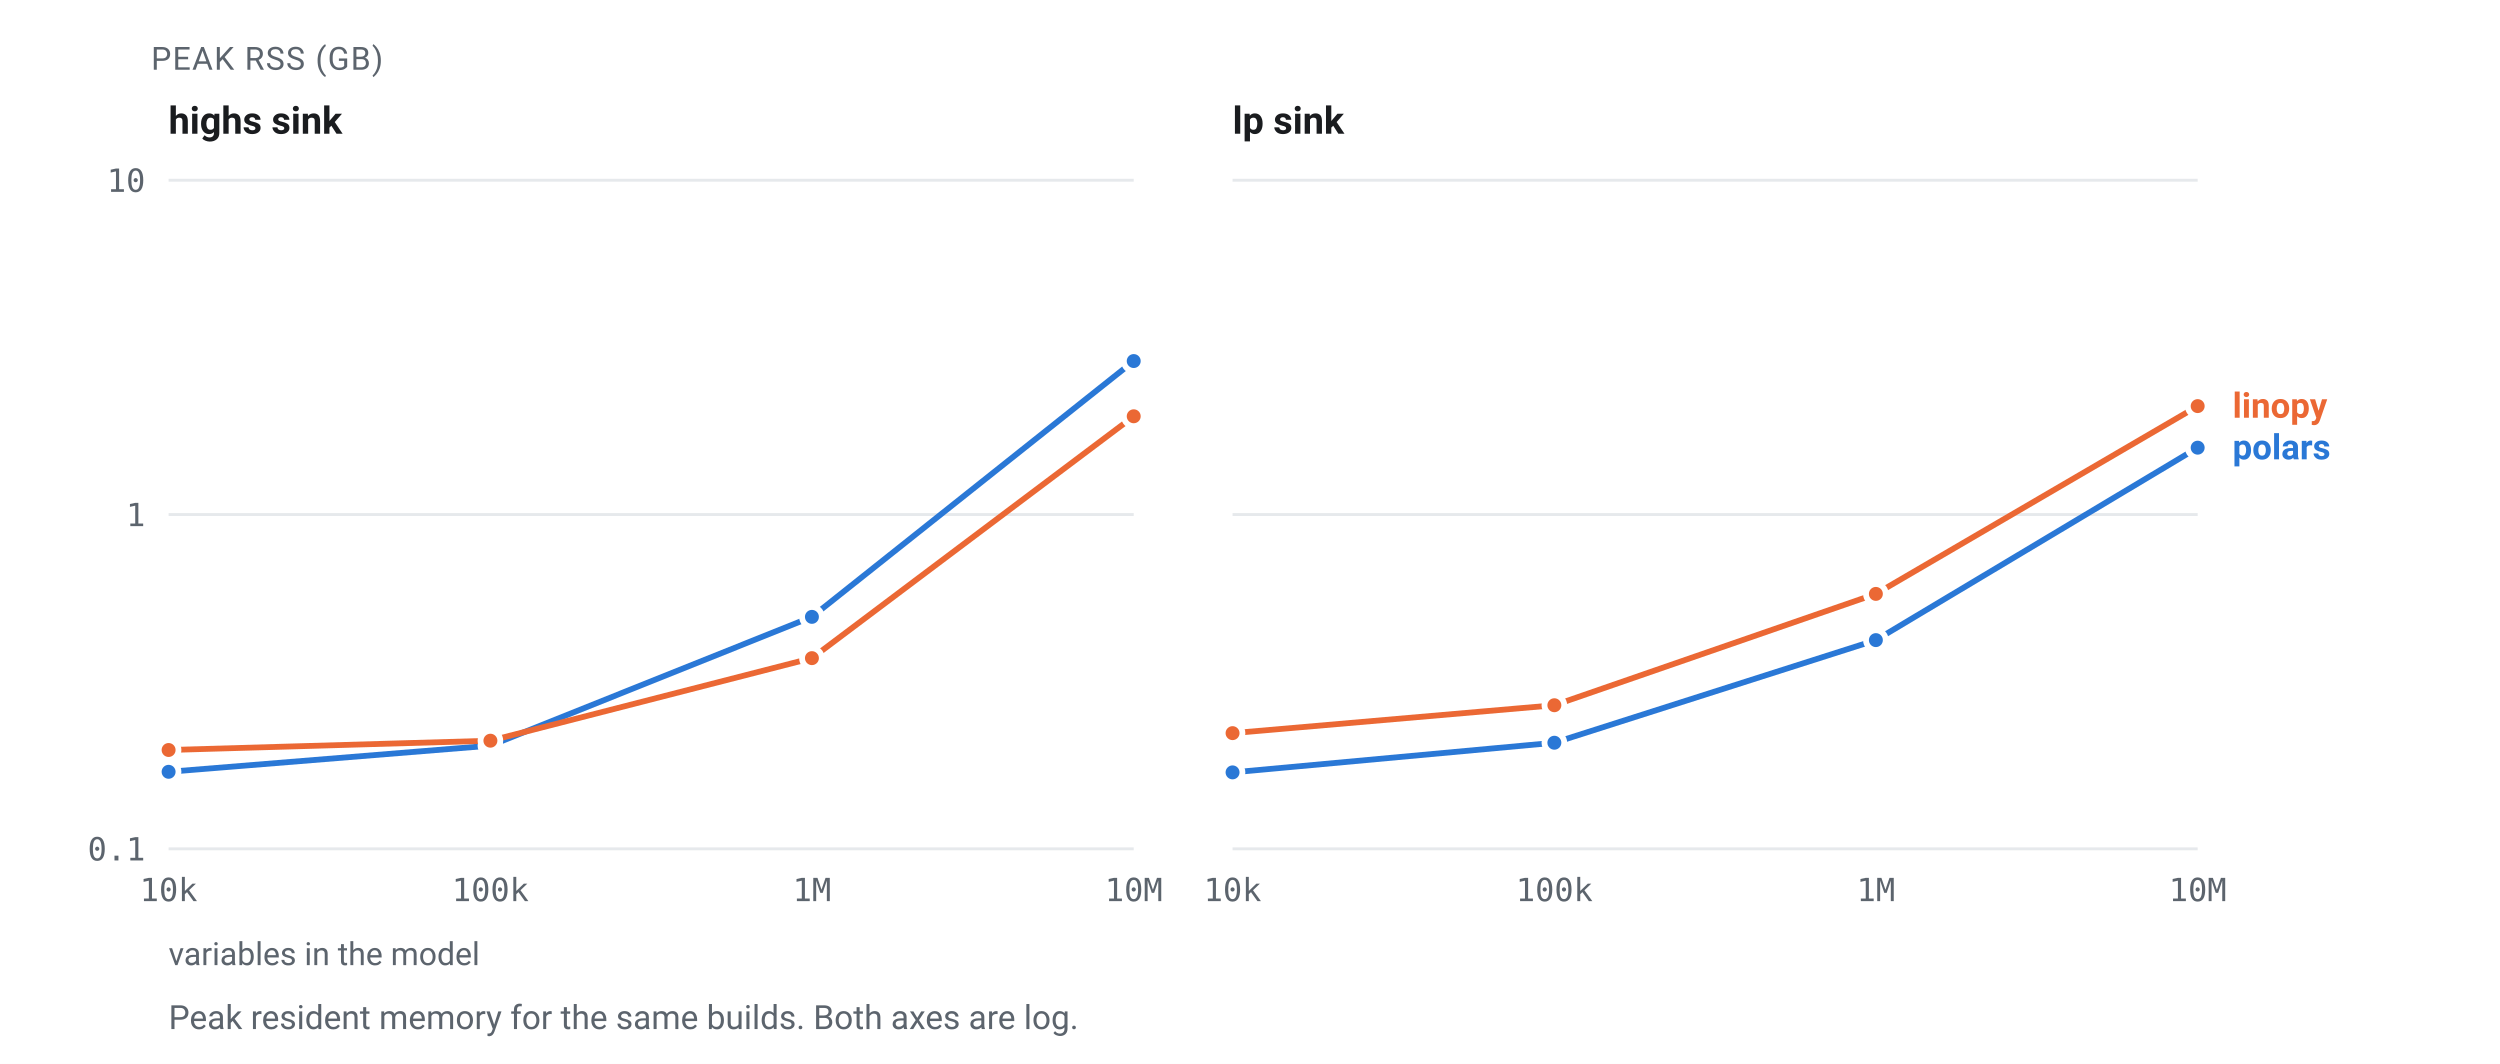
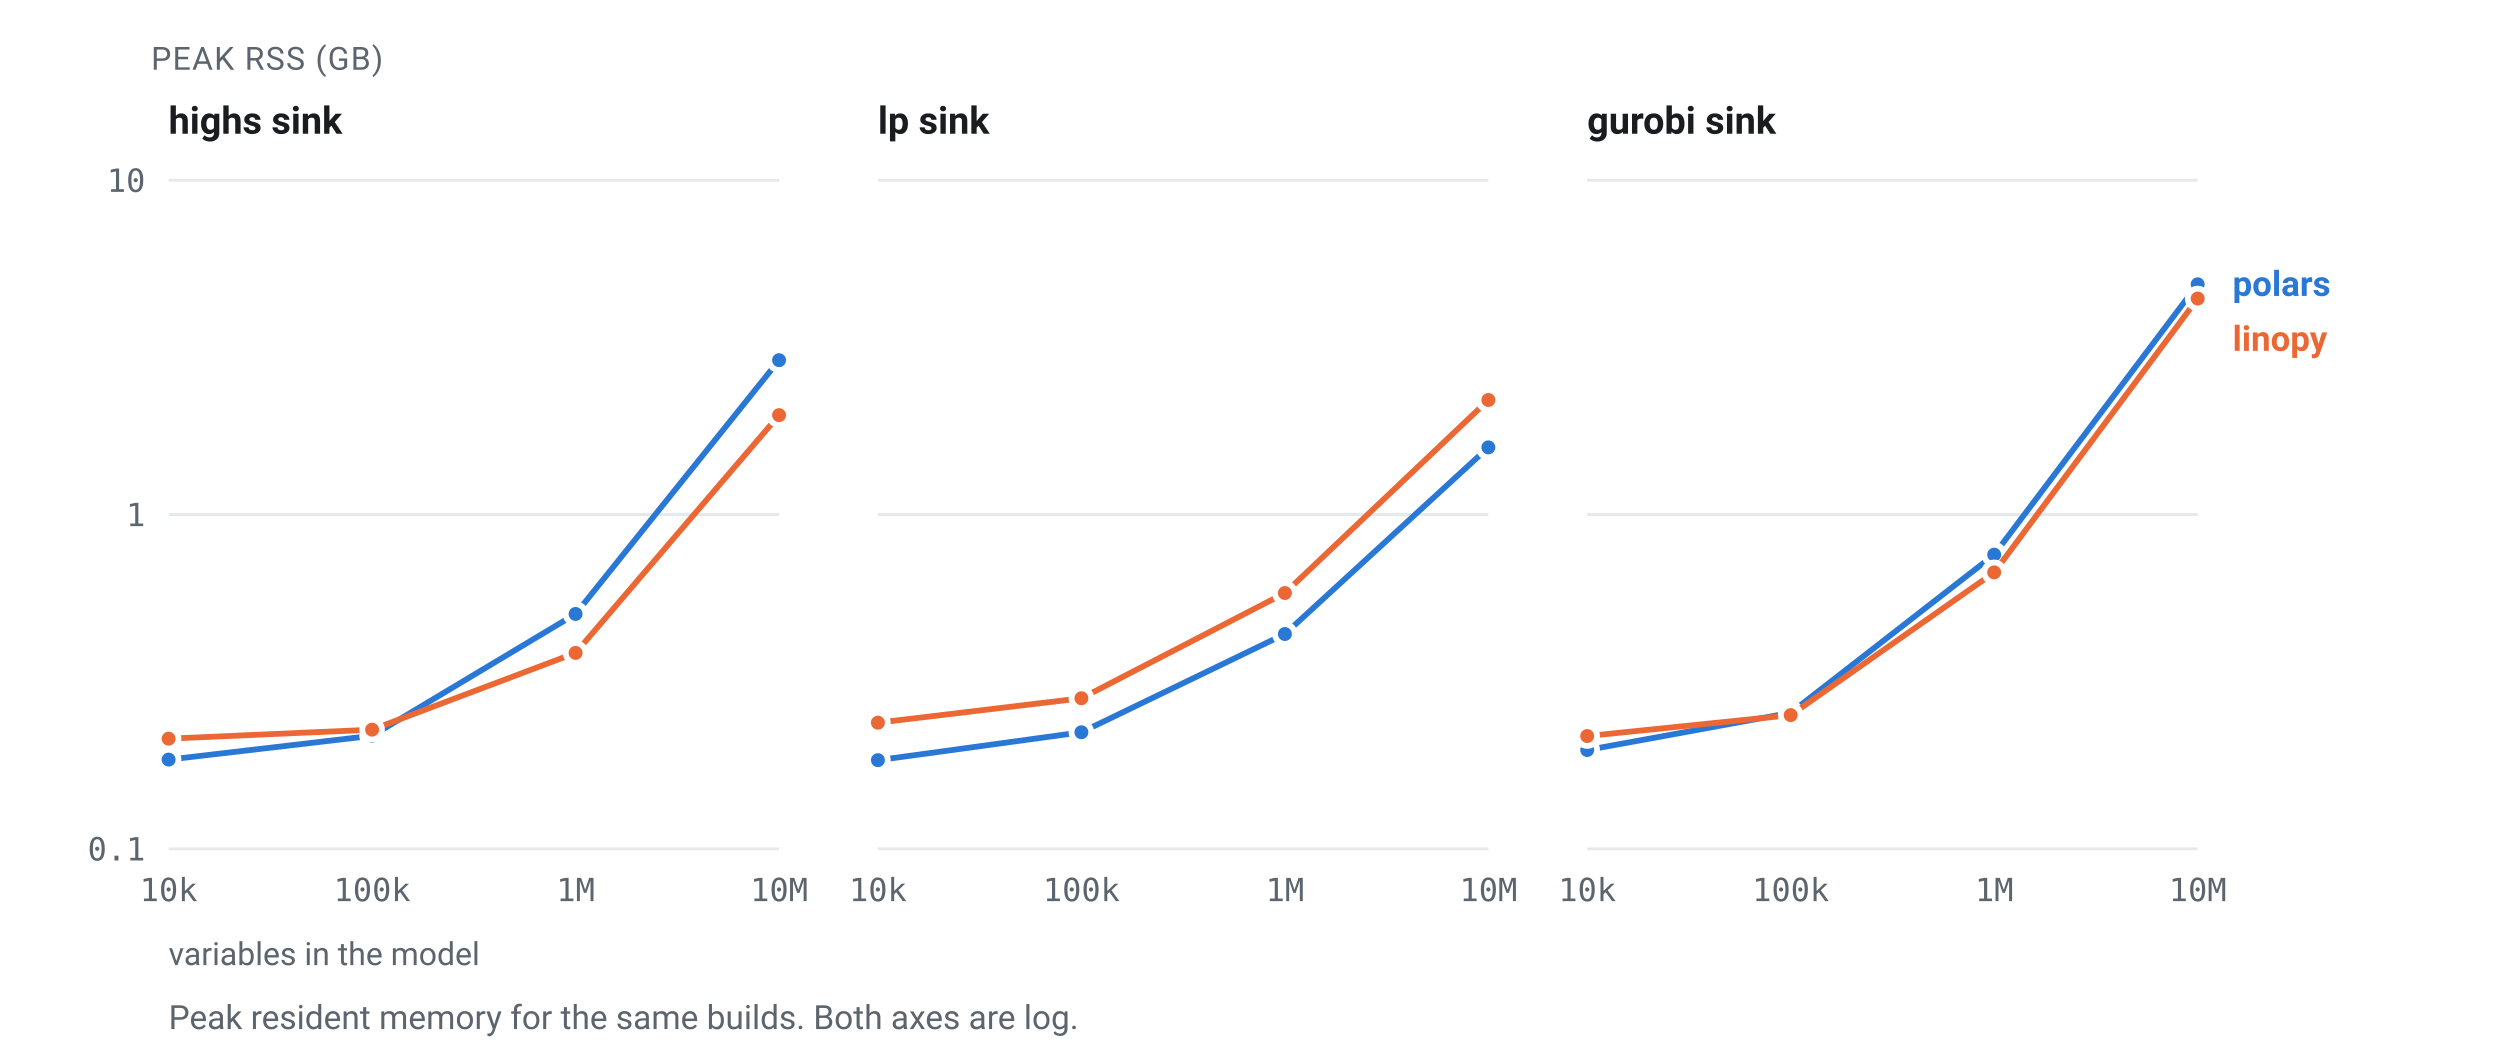
<svg xmlns="http://www.w3.org/2000/svg" viewBox="0 0 860 366" width="860" height="366" font-family="system-ui, -apple-system, 'Segoe UI', Roboto, sans-serif" role="img" aria-label="Peak resident memory for the same builds. Both axes are log.">
  <rect width="860" height="366" fill="#ffffff" />
  <text x="58" y="46" font-size="13" font-weight="600" fill="#1a1c1f">highs sink</text>
-   <line x1="58" y1="292.0" x2="390" y2="292.0" stroke="#e6e9ec" stroke-width="1" />
+   <line x1="58" y1="292.0" x2="268" y2="292.0" stroke="#e6e9ec" stroke-width="1" />
  <text x="50" y="296.0" font-size="11" text-anchor="end" font-family="ui-monospace, 'JetBrains Mono', 'SF Mono', Menlo, monospace" fill="#5c646d">0.1</text>
-   <line x1="58" y1="177.0" x2="390" y2="177.0" stroke="#e6e9ec" stroke-width="1" />
+   <line x1="58" y1="177.0" x2="268" y2="177.0" stroke="#e6e9ec" stroke-width="1" />
  <text x="50" y="181.0" font-size="11" text-anchor="end" font-family="ui-monospace, 'JetBrains Mono', 'SF Mono', Menlo, monospace" fill="#5c646d">1</text>
-   <line x1="58" y1="62.0" x2="390" y2="62.0" stroke="#e6e9ec" stroke-width="1" />
+   <line x1="58" y1="62.0" x2="268" y2="62.0" stroke="#e6e9ec" stroke-width="1" />
  <text x="50" y="66.0" font-size="11" text-anchor="end" font-family="ui-monospace, 'JetBrains Mono', 'SF Mono', Menlo, monospace" fill="#5c646d">10</text>
  <text x="58.0" y="310" font-size="11" text-anchor="middle" font-family="ui-monospace, 'JetBrains Mono', 'SF Mono', Menlo, monospace" fill="#5c646d">10k</text>
-   <text x="168.7" y="310" font-size="11" text-anchor="middle" font-family="ui-monospace, 'JetBrains Mono', 'SF Mono', Menlo, monospace" fill="#5c646d">100k</text>
-   <text x="279.3" y="310" font-size="11" text-anchor="middle" font-family="ui-monospace, 'JetBrains Mono', 'SF Mono', Menlo, monospace" fill="#5c646d">1M</text>
-   <text x="390.0" y="310" font-size="11" text-anchor="middle" font-family="ui-monospace, 'JetBrains Mono', 'SF Mono', Menlo, monospace" fill="#5c646d">10M</text>
-   <path d="M58.0,265.5 L168.7,256.5 L279.3,212.2 L390.0,124.2" fill="none" stroke="#2a78d6" stroke-width="2" stroke-linejoin="round" stroke-linecap="round" />
-   <circle cx="58.0" cy="265.5" r="3.4" fill="#2a78d6" stroke="#ffffff" stroke-width="2" />
-   <circle cx="168.7" cy="256.5" r="3.4" fill="#2a78d6" stroke="#ffffff" stroke-width="2" />
-   <circle cx="279.3" cy="212.2" r="3.4" fill="#2a78d6" stroke="#ffffff" stroke-width="2" />
-   <circle cx="390.0" cy="124.2" r="3.4" fill="#2a78d6" stroke="#ffffff" stroke-width="2" />
-   <path d="M58.0,258.0 L168.7,254.8 L279.3,226.4 L390.0,143.2" fill="none" stroke="#eb6834" stroke-width="2" stroke-linejoin="round" stroke-linecap="round" />
-   <circle cx="58.0" cy="258.0" r="3.4" fill="#eb6834" stroke="#ffffff" stroke-width="2" />
-   <circle cx="168.7" cy="254.8" r="3.4" fill="#eb6834" stroke="#ffffff" stroke-width="2" />
-   <circle cx="279.3" cy="226.4" r="3.4" fill="#eb6834" stroke="#ffffff" stroke-width="2" />
-   <circle cx="390.0" cy="143.2" r="3.4" fill="#eb6834" stroke="#ffffff" stroke-width="2" />
-   <text x="424" y="46" font-size="13" font-weight="600" fill="#1a1c1f">lp sink</text>
-   <line x1="424" y1="292.0" x2="756" y2="292.0" stroke="#e6e9ec" stroke-width="1" />
-   <line x1="424" y1="177.0" x2="756" y2="177.0" stroke="#e6e9ec" stroke-width="1" />
-   <line x1="424" y1="62.0" x2="756" y2="62.0" stroke="#e6e9ec" stroke-width="1" />
-   <text x="424.0" y="310" font-size="11" text-anchor="middle" font-family="ui-monospace, 'JetBrains Mono', 'SF Mono', Menlo, monospace" fill="#5c646d">10k</text>
-   <text x="534.7" y="310" font-size="11" text-anchor="middle" font-family="ui-monospace, 'JetBrains Mono', 'SF Mono', Menlo, monospace" fill="#5c646d">100k</text>
-   <text x="645.3" y="310" font-size="11" text-anchor="middle" font-family="ui-monospace, 'JetBrains Mono', 'SF Mono', Menlo, monospace" fill="#5c646d">1M</text>
+   <text x="128.0" y="310" font-size="11" text-anchor="middle" font-family="ui-monospace, 'JetBrains Mono', 'SF Mono', Menlo, monospace" fill="#5c646d">100k</text>
+   <text x="198.0" y="310" font-size="11" text-anchor="middle" font-family="ui-monospace, 'JetBrains Mono', 'SF Mono', Menlo, monospace" fill="#5c646d">1M</text>
+   <text x="268.0" y="310" font-size="11" text-anchor="middle" font-family="ui-monospace, 'JetBrains Mono', 'SF Mono', Menlo, monospace" fill="#5c646d">10M</text>
+   <path d="M58.0,261.3 L128.0,253.1 L198.0,211.2 L268.0,123.9" fill="none" stroke="#2a78d6" stroke-width="2" stroke-linejoin="round" stroke-linecap="round" />
+   <circle cx="58.0" cy="261.3" r="3.4" fill="#2a78d6" stroke="#ffffff" stroke-width="2" />
+   <circle cx="128.0" cy="253.1" r="3.4" fill="#2a78d6" stroke="#ffffff" stroke-width="2" />
+   <circle cx="198.0" cy="211.2" r="3.4" fill="#2a78d6" stroke="#ffffff" stroke-width="2" />
+   <circle cx="268.0" cy="123.9" r="3.4" fill="#2a78d6" stroke="#ffffff" stroke-width="2" />
+   <path d="M58.0,254.1 L128.0,251.0 L198.0,224.6 L268.0,142.8" fill="none" stroke="#eb6834" stroke-width="2" stroke-linejoin="round" stroke-linecap="round" />
+   <circle cx="58.0" cy="254.1" r="3.4" fill="#eb6834" stroke="#ffffff" stroke-width="2" />
+   <circle cx="128.0" cy="251.0" r="3.4" fill="#eb6834" stroke="#ffffff" stroke-width="2" />
+   <circle cx="198.0" cy="224.6" r="3.4" fill="#eb6834" stroke="#ffffff" stroke-width="2" />
+   <circle cx="268.0" cy="142.8" r="3.4" fill="#eb6834" stroke="#ffffff" stroke-width="2" />
+   <text x="302" y="46" font-size="13" font-weight="600" fill="#1a1c1f">lp sink</text>
+   <line x1="302" y1="292.0" x2="512" y2="292.0" stroke="#e6e9ec" stroke-width="1" />
+   <line x1="302" y1="177.0" x2="512" y2="177.0" stroke="#e6e9ec" stroke-width="1" />
+   <line x1="302" y1="62.0" x2="512" y2="62.0" stroke="#e6e9ec" stroke-width="1" />
+   <text x="302.0" y="310" font-size="11" text-anchor="middle" font-family="ui-monospace, 'JetBrains Mono', 'SF Mono', Menlo, monospace" fill="#5c646d">10k</text>
+   <text x="372.0" y="310" font-size="11" text-anchor="middle" font-family="ui-monospace, 'JetBrains Mono', 'SF Mono', Menlo, monospace" fill="#5c646d">100k</text>
+   <text x="442.0" y="310" font-size="11" text-anchor="middle" font-family="ui-monospace, 'JetBrains Mono', 'SF Mono', Menlo, monospace" fill="#5c646d">1M</text>
+   <text x="512.0" y="310" font-size="11" text-anchor="middle" font-family="ui-monospace, 'JetBrains Mono', 'SF Mono', Menlo, monospace" fill="#5c646d">10M</text>
+   <path d="M302.0,261.5 L372.0,251.9 L442.0,218.1 L512.0,153.9" fill="none" stroke="#2a78d6" stroke-width="2" stroke-linejoin="round" stroke-linecap="round" />
+   <circle cx="302.0" cy="261.5" r="3.4" fill="#2a78d6" stroke="#ffffff" stroke-width="2" />
+   <circle cx="372.0" cy="251.9" r="3.4" fill="#2a78d6" stroke="#ffffff" stroke-width="2" />
+   <circle cx="442.0" cy="218.1" r="3.4" fill="#2a78d6" stroke="#ffffff" stroke-width="2" />
+   <circle cx="512.0" cy="153.9" r="3.4" fill="#2a78d6" stroke="#ffffff" stroke-width="2" />
+   <path d="M302.0,248.6 L372.0,240.2 L442.0,204.0 L512.0,137.6" fill="none" stroke="#eb6834" stroke-width="2" stroke-linejoin="round" stroke-linecap="round" />
+   <circle cx="302.0" cy="248.6" r="3.4" fill="#eb6834" stroke="#ffffff" stroke-width="2" />
+   <circle cx="372.0" cy="240.2" r="3.4" fill="#eb6834" stroke="#ffffff" stroke-width="2" />
+   <circle cx="442.0" cy="204.0" r="3.4" fill="#eb6834" stroke="#ffffff" stroke-width="2" />
+   <circle cx="512.0" cy="137.6" r="3.4" fill="#eb6834" stroke="#ffffff" stroke-width="2" />
+   <text x="546" y="46" font-size="13" font-weight="600" fill="#1a1c1f">gurobi sink</text>
+   <line x1="546" y1="292.0" x2="756" y2="292.0" stroke="#e6e9ec" stroke-width="1" />
+   <line x1="546" y1="177.0" x2="756" y2="177.0" stroke="#e6e9ec" stroke-width="1" />
+   <line x1="546" y1="62.0" x2="756" y2="62.0" stroke="#e6e9ec" stroke-width="1" />
+   <text x="546.0" y="310" font-size="11" text-anchor="middle" font-family="ui-monospace, 'JetBrains Mono', 'SF Mono', Menlo, monospace" fill="#5c646d">10k</text>
+   <text x="616.0" y="310" font-size="11" text-anchor="middle" font-family="ui-monospace, 'JetBrains Mono', 'SF Mono', Menlo, monospace" fill="#5c646d">100k</text>
+   <text x="686.0" y="310" font-size="11" text-anchor="middle" font-family="ui-monospace, 'JetBrains Mono', 'SF Mono', Menlo, monospace" fill="#5c646d">1M</text>
  <text x="756.0" y="310" font-size="11" text-anchor="middle" font-family="ui-monospace, 'JetBrains Mono', 'SF Mono', Menlo, monospace" fill="#5c646d">10M</text>
-   <path d="M424.0,265.7 L534.7,255.5 L645.3,220.2 L756.0,154.0" fill="none" stroke="#2a78d6" stroke-width="2" stroke-linejoin="round" stroke-linecap="round" />
-   <circle cx="424.0" cy="265.7" r="3.4" fill="#2a78d6" stroke="#ffffff" stroke-width="2" />
-   <circle cx="534.7" cy="255.5" r="3.4" fill="#2a78d6" stroke="#ffffff" stroke-width="2" />
-   <circle cx="645.3" cy="220.2" r="3.4" fill="#2a78d6" stroke="#ffffff" stroke-width="2" />
-   <circle cx="756.0" cy="154.0" r="3.4" fill="#2a78d6" stroke="#ffffff" stroke-width="2" />
-   <path d="M424.0,252.2 L534.7,242.6 L645.3,204.3 L756.0,139.7" fill="none" stroke="#eb6834" stroke-width="2" stroke-linejoin="round" stroke-linecap="round" />
-   <circle cx="424.0" cy="252.2" r="3.4" fill="#eb6834" stroke="#ffffff" stroke-width="2" />
-   <circle cx="534.7" cy="242.6" r="3.4" fill="#eb6834" stroke="#ffffff" stroke-width="2" />
-   <circle cx="645.3" cy="204.3" r="3.4" fill="#eb6834" stroke="#ffffff" stroke-width="2" />
-   <circle cx="756.0" cy="139.7" r="3.4" fill="#eb6834" stroke="#ffffff" stroke-width="2" />
-   <text x="768.0" y="143.7" font-size="12" font-weight="600" fill="#eb6834">linopy</text>
-   <text x="768.0" y="158.0" font-size="12" font-weight="600" fill="#2a78d6">polars</text>
+   <path d="M546.0,258.0 L616.0,245.2 L686.0,190.8 L756.0,97.8" fill="none" stroke="#2a78d6" stroke-width="2" stroke-linejoin="round" stroke-linecap="round" />
+   <circle cx="546.0" cy="258.0" r="3.4" fill="#2a78d6" stroke="#ffffff" stroke-width="2" />
+   <circle cx="616.0" cy="245.2" r="3.4" fill="#2a78d6" stroke="#ffffff" stroke-width="2" />
+   <circle cx="686.0" cy="190.8" r="3.4" fill="#2a78d6" stroke="#ffffff" stroke-width="2" />
+   <circle cx="756.0" cy="97.8" r="3.4" fill="#2a78d6" stroke="#ffffff" stroke-width="2" />
+   <path d="M546.0,253.2 L616.0,246.0 L686.0,196.9 L756.0,102.7" fill="none" stroke="#eb6834" stroke-width="2" stroke-linejoin="round" stroke-linecap="round" />
+   <circle cx="546.0" cy="253.2" r="3.4" fill="#eb6834" stroke="#ffffff" stroke-width="2" />
+   <circle cx="616.0" cy="246.0" r="3.4" fill="#eb6834" stroke="#ffffff" stroke-width="2" />
+   <circle cx="686.0" cy="196.9" r="3.4" fill="#eb6834" stroke="#ffffff" stroke-width="2" />
+   <circle cx="756.0" cy="102.7" r="3.4" fill="#eb6834" stroke="#ffffff" stroke-width="2" />
+   <text x="768.0" y="101.8" font-size="12" font-weight="600" fill="#2a78d6">polars</text>
+   <text x="768.0" y="120.7" font-size="12" font-weight="600" fill="#eb6834">linopy</text>
  <text x="58" y="332" font-size="11" fill="#5c646d">variables in the model</text>
  <text x="52" y="24" font-size="11" letter-spacing="0.04em" fill="#5c646d">PEAK RSS (GB)</text>
  <text x="58" y="354" font-size="11.5" fill="#5c646d">Peak resident memory for the same builds. Both axes are log.</text>
</svg>
